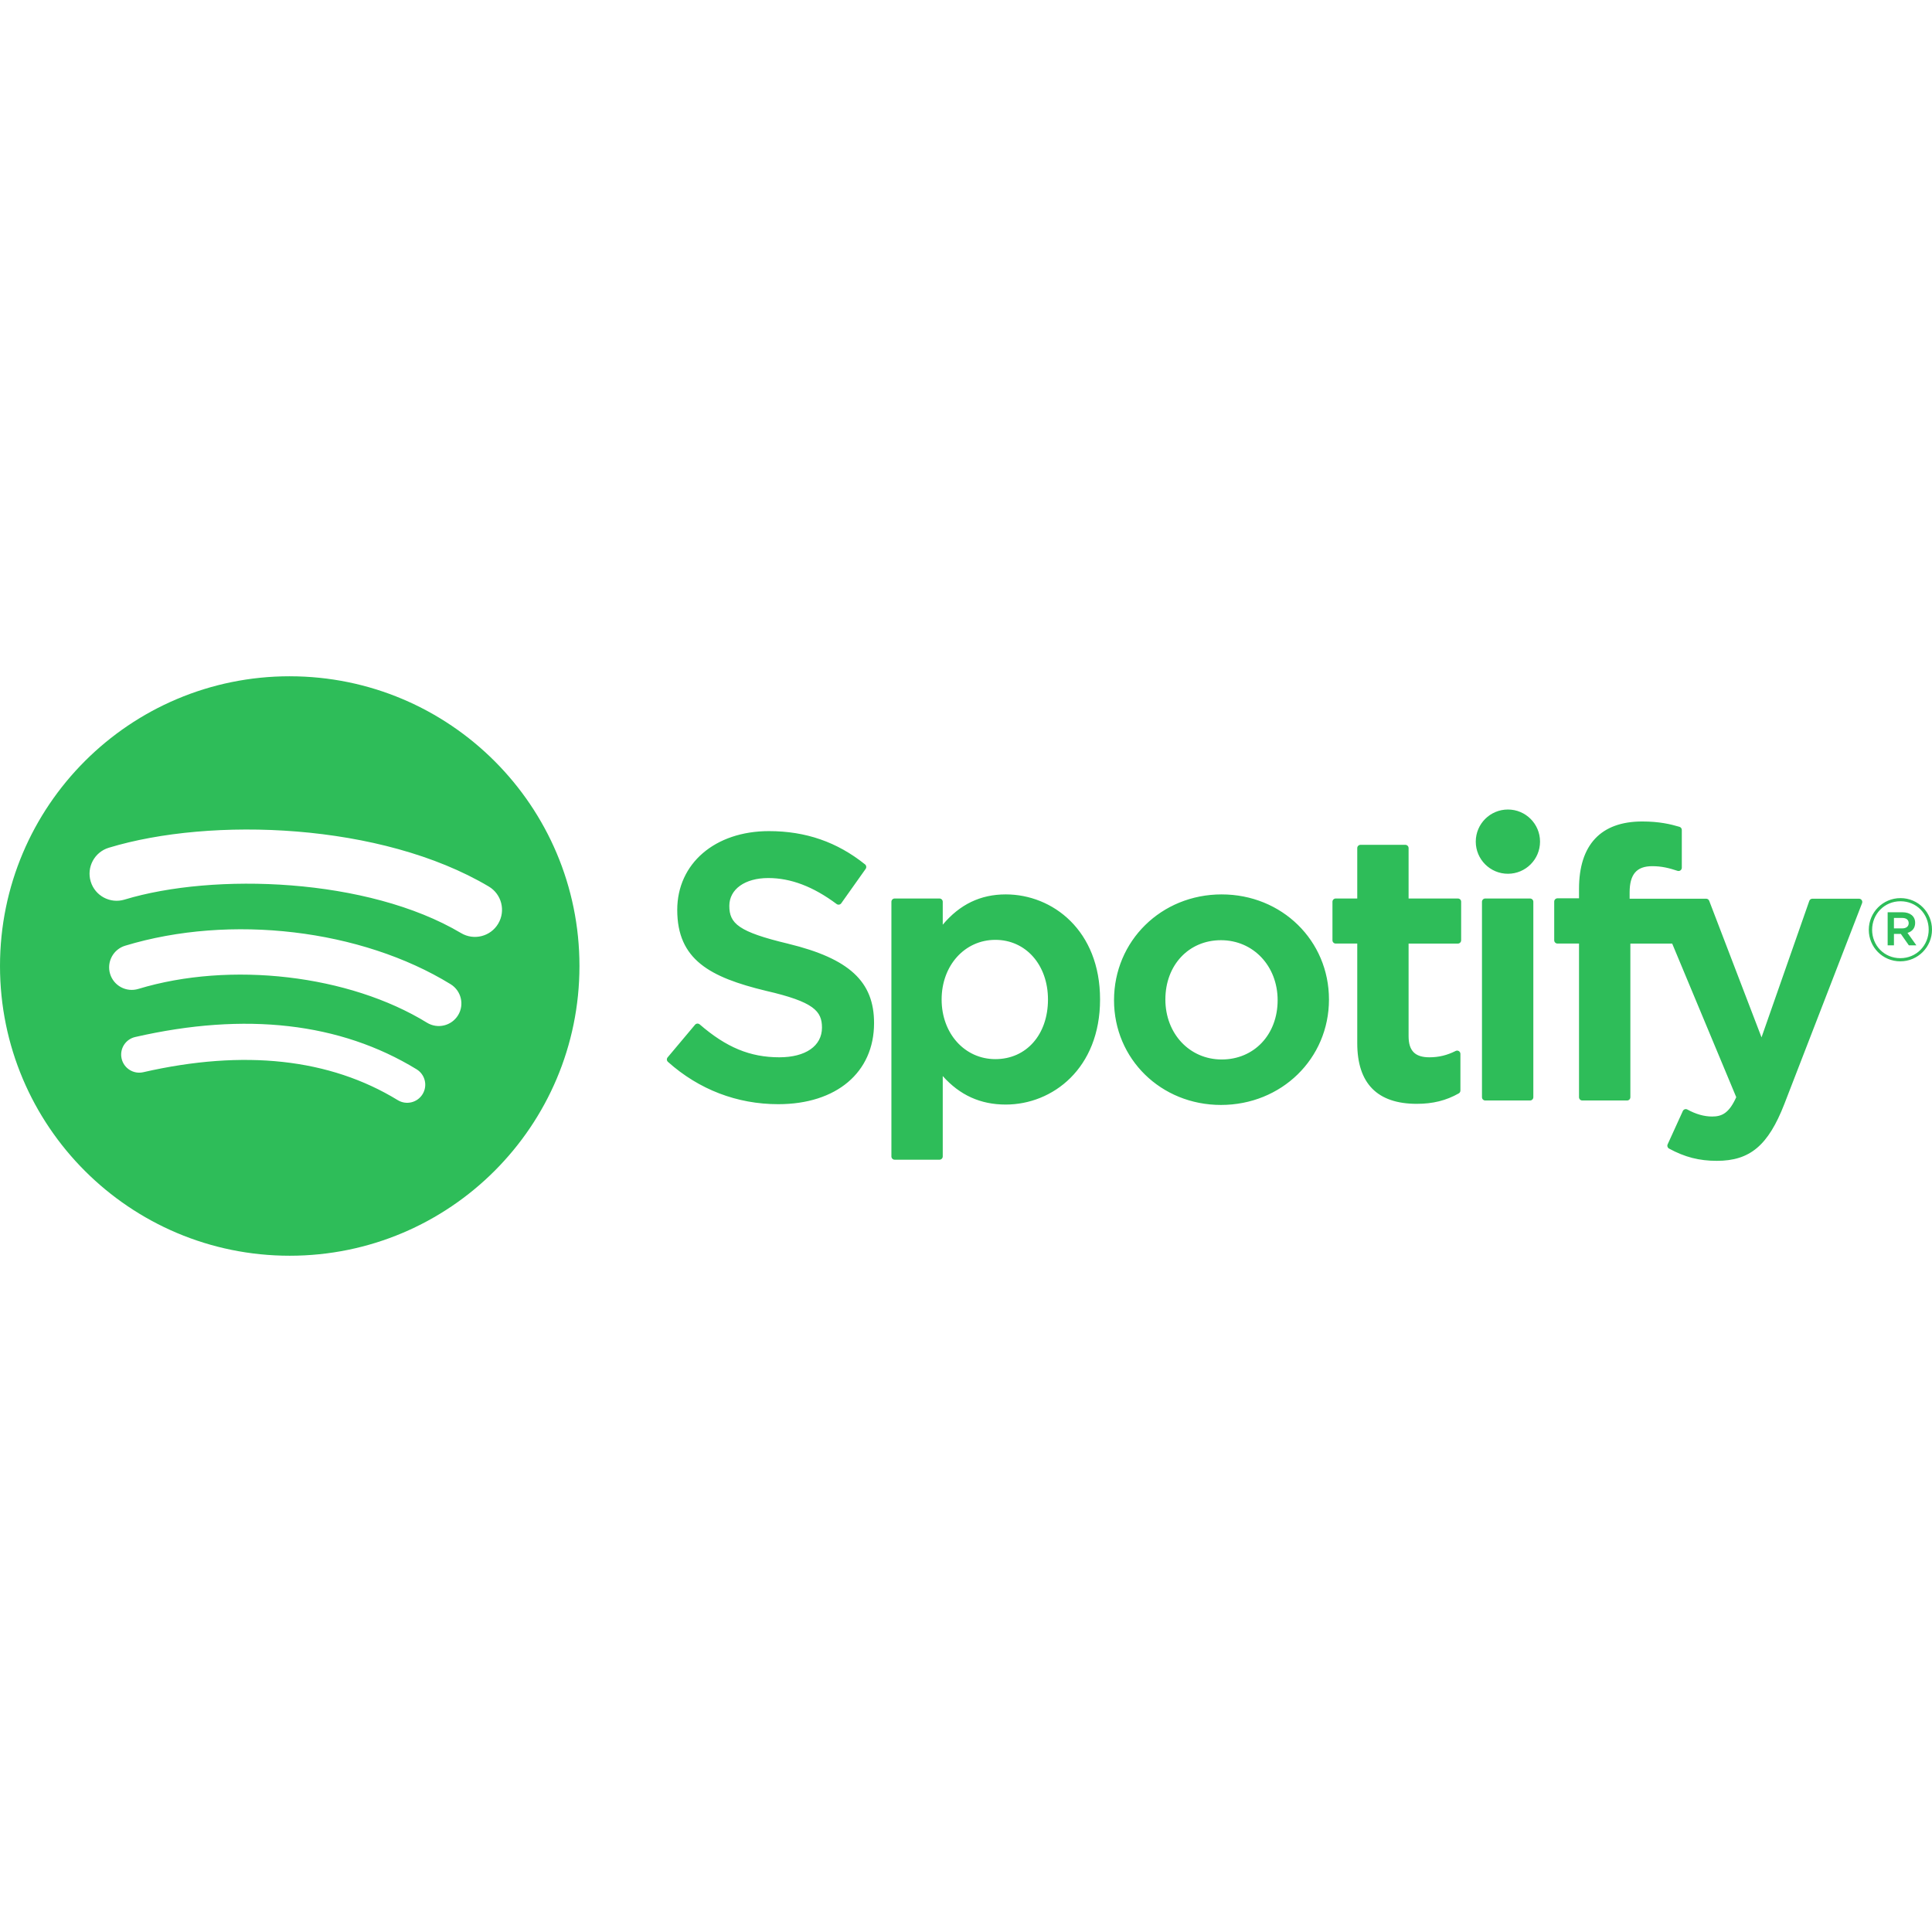
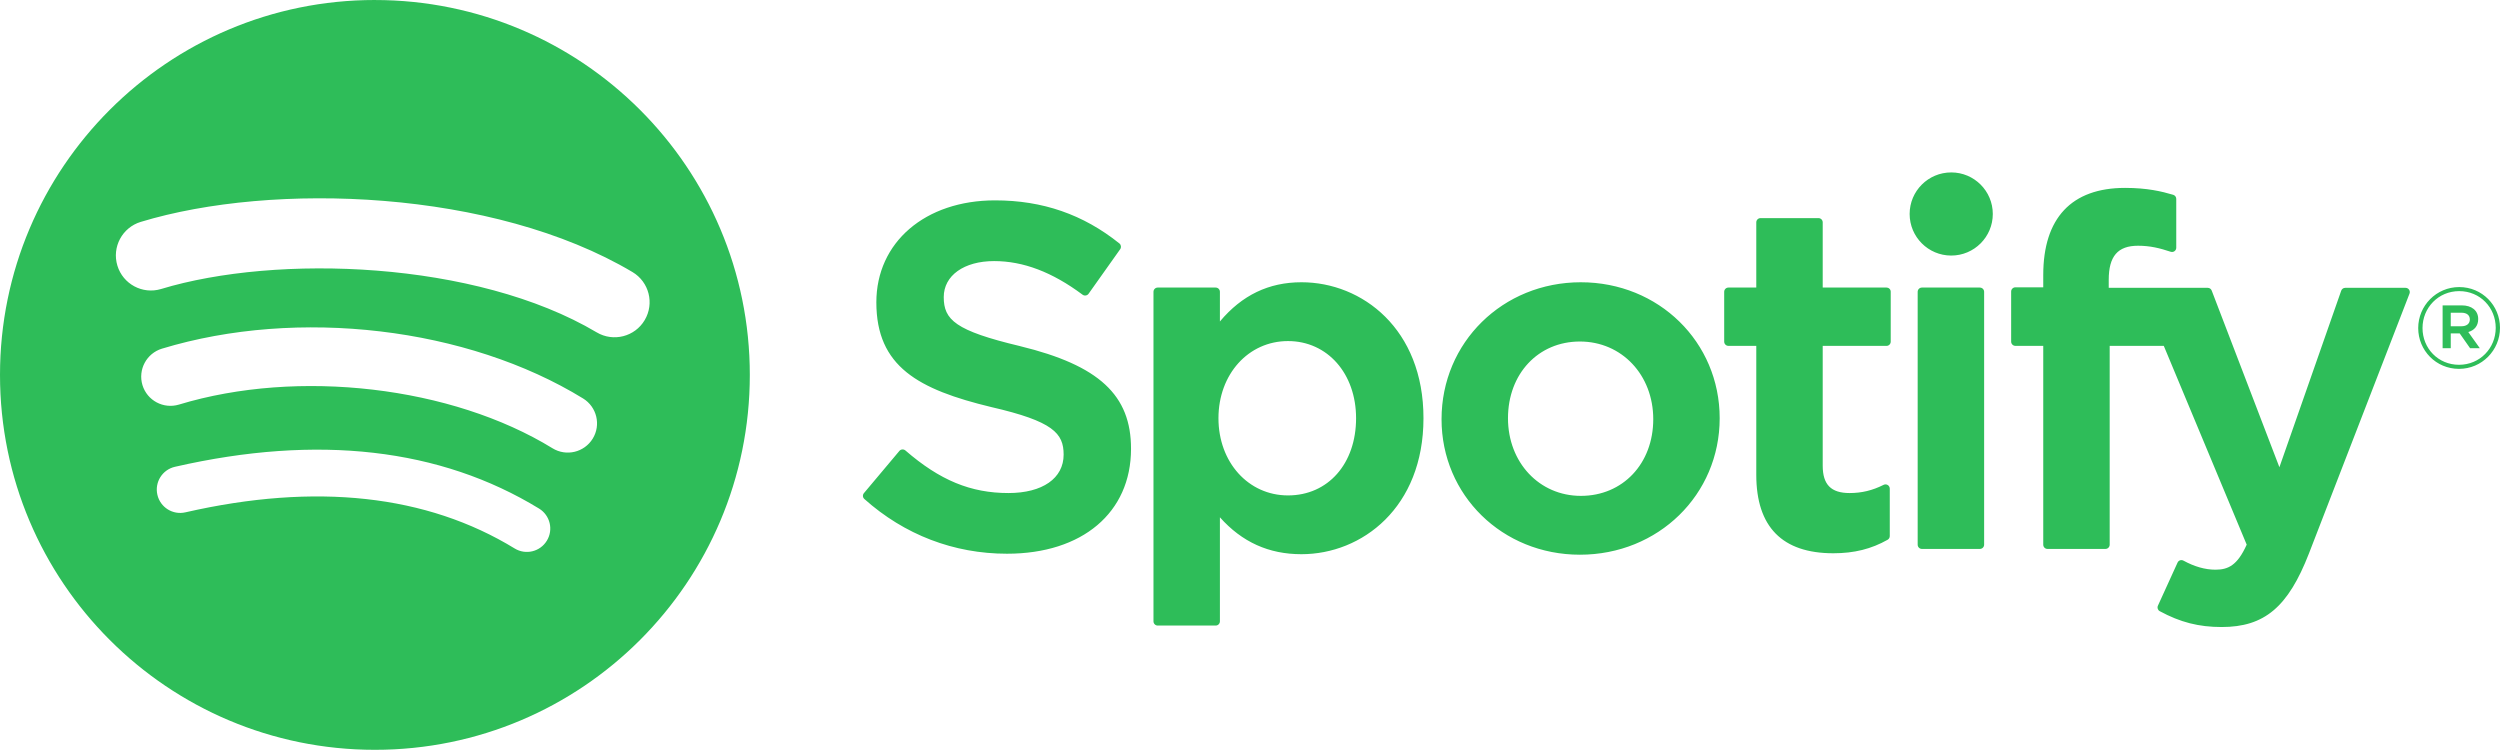
- <svg xmlns="http://www.w3.org/2000/svg" width="100" height="100" viewBox="74.428 1369.145 9772.44 2931.018">
+ <svg xmlns="http://www.w3.org/2000/svg" viewBox="74.428 1369.145 9772.44 2931.018">
  <path fill="#2EBD59" d="M1539.928 1369.145c-809.356 0-1465.5 656.126-1465.5 1465.482 0 809.443 656.144 1465.535 1465.5 1465.535 809.392 0 1465.5-656.091 1465.5-1465.535 0-809.304-656.074-1465.412-1465.518-1465.412l.018-.07zm672.069 2113.646c-26.32 43.173-82.565 56.7-125.598 30.397-344.137-210.332-777.297-257.845-1287.421-141.312-49.157 11.271-98.157-19.547-109.356-68.688-11.253-49.157 19.424-98.157 68.704-109.356 558.249-127.628 1037.101-72.695 1423.378 163.344 43.05 26.426 56.699 82.601 30.275 125.65l.018-.035zm179.374-398.981c-33.145 53.777-103.46 70.647-157.167 37.624-393.837-242.094-994.384-312.217-1460.32-170.781-60.428 18.252-124.25-15.803-142.59-76.125-18.2-60.428 15.873-124.128 76.195-142.503 532.227-161.489 1193.865-83.265 1646.239 194.723 53.726 33.075 70.7 103.425 37.625 157.079l.018-.017zm15.4-415.52c-472.395-280.542-1251.599-306.337-1702.556-169.47-72.414 21.962-148.994-18.918-170.939-91.333-21.945-72.449 18.9-148.977 91.367-170.992 517.667-157.149 1378.229-126.787 1922.022 196.035 65.135 38.657 86.503 122.779 47.897 187.827-38.5 65.135-122.85 86.607-187.774 47.933h-.017zM4061.569 2722.05c-253.033-60.34-298.078-102.689-298.078-191.678 0-84.069 79.152-140.646 196.857-140.646 114.1 0 227.237 42.962 345.852 131.407 3.588 2.678 8.086 3.744 12.513 3.045 4.428-.665 8.348-3.098 10.938-6.755l123.55-174.16c5.075-7.175 3.692-17.062-3.15-22.54-141.172-113.277-300.142-168.35-485.956-168.35-273.21 0-464.047 163.957-464.047 398.545 0 251.562 164.622 340.637 449.102 409.394 242.13 55.772 282.993 102.498 282.993 186.025 0 92.557-82.636 150.097-215.618 150.097-147.699 0-268.169-49.752-402.937-166.46-3.342-2.888-7.928-4.199-12.162-3.954-4.463.367-8.541 2.432-11.375 5.845l-138.53 164.867c-5.81 6.842-5.075 17.062 1.646 22.978 156.799 139.982 349.648 213.92 557.759 213.92 294.401 0 484.644-160.86 484.644-409.832.525-210.175-125.299-326.55-433.474-401.52l-.527-.228zM5161.617 2472.5c-127.609 0-232.277 50.26-318.587 153.247v-115.92c0-9.152-7.42-16.607-16.555-16.607h-226.572c-9.152 0-16.555 7.455-16.555 16.607V3797.86c0 9.152 7.402 16.607 16.555 16.607h226.572c9.135 0 16.555-7.454 16.555-16.607v-406.577c86.328 96.88 191.013 144.218 318.587 144.218 237.107 0 477.138-182.524 477.138-531.439.35-349.002-239.75-531.579-476.875-531.579l-.263.017zm213.675 531.562c0 177.678-109.445 301.665-266.158 301.665-154.926 0-271.791-129.623-271.791-301.665 0-172.024 116.865-301.664 271.791-301.664 154.176-.018 266.176 126.822 266.176 301.646l-.018.018zM6253.966 2472.5c-305.357 0-544.582 235.13-544.582 535.359 0 296.957 237.58 529.619 540.837 529.619 306.442 0 546.401-234.342 546.401-533.417 0-298.042-238.35-531.526-542.674-531.526l.018-.035zm0 834.994c-162.418 0-284.865-130.498-284.865-303.52 0-173.758 118.213-299.845 281.119-299.845 163.468 0 286.737 130.497 286.737 303.642 0 173.723-118.999 299.723-282.975 299.723h-.016zM7448.688 2493.221h-249.322v-254.905c0-9.135-7.385-16.59-16.537-16.59h-226.537c-9.17 0-16.607 7.455-16.607 16.59v254.905h-108.938c-9.117 0-16.503 7.454-16.503 16.607v194.722c0 9.135 7.386 16.607 16.503 16.607h108.938v503.842c0 203.612 101.342 306.845 301.209 306.845 81.271 0 148.697-16.783 212.24-52.815 5.162-2.888 8.364-8.452 8.364-14.367v-185.43c0-5.723-2.976-11.13-7.875-14.122-4.935-3.098-11.077-3.255-16.135-.753-43.646 21.963-85.837 32.095-133 32.095-72.694 0-105.122-33.005-105.122-106.977v-468.229h249.322c9.152 0 16.52-7.455 16.52-16.607v-194.705c.35-9.152-7-16.607-16.274-16.607l-.246-.106zM8317.388 2494.218v-31.308c0-92.103 35.314-133.175 114.52-133.175 47.232 0 85.173 9.38 127.662 23.555 5.233 1.646 10.692.823 14.945-2.31 4.375-3.133 6.843-8.155 6.843-13.475V2146.58c0-7.298-4.69-13.755-11.726-15.908-44.888-13.353-102.322-27.055-188.316-27.055-209.266 0-319.883 117.845-319.883 340.672v47.95h-108.85c-9.135 0-16.625 7.455-16.625 16.59v195.72c0 9.135 7.49 16.607 16.625 16.607h108.85v777.156c0 9.152 7.385 16.607 16.521 16.607h226.572c9.152 0 16.607-7.455 16.607-16.607V2721.21h211.54l324.047 776.964c-36.785 81.637-72.959 97.877-122.342 97.877-39.918 0-81.953-11.918-124.934-35.438-4.042-2.223-8.837-2.59-13.194-1.242-4.323 1.522-7.962 4.742-9.8 8.942l-76.79 168.472c-3.658 7.963-.525 17.309 7.14 21.438 80.167 43.417 152.531 61.949 241.973 61.949 167.299 0 259.77-77.927 341.285-287.577l393.066-1015.698c1.977-5.11 1.383-10.885-1.75-15.417-3.113-4.498-8.137-7.21-13.633-7.21h-235.865c-7.068 0-13.389 4.497-15.697 11.13l-241.621 690.164-264.652-690.619c-2.414-6.423-8.609-10.676-15.469-10.676h-387.101l.052-.051zM7813.738 2493.221h-226.572c-9.153 0-16.607 7.454-16.607 16.607v988.485c0 9.152 7.454 16.607 16.607 16.607h226.572c9.135 0 16.607-7.455 16.607-16.607v-988.416a16.57 16.57 0 0 0-16.626-16.607l.019-.069zM7701.738 2043.139c-89.757 0-162.592 72.659-162.592 162.417 0 89.81 72.853 162.558 162.593 162.558 89.723 0 162.486-72.748 162.486-162.558 0-89.74-72.799-162.417-162.398-162.417h-.089zM9686.585 2811.037c-89.67 0-159.441-72.013-159.441-159.46s70.682-160.282 160.281-160.282c89.672 0 159.443 71.995 159.443 159.372 0 87.448-70.701 160.37-160.299 160.37h.016zm.875-303.887c-81.672 0-143.465 64.925-143.465 144.427 0 79.468 61.355 143.518 142.643 143.518 81.654 0 143.518-64.872 143.518-144.428 0-79.467-61.426-143.517-142.625-143.517h-.071zm35.352 159.914l45.098 63.141h-38.027l-40.602-57.925h-34.91v57.925h-31.832v-167.37h74.637c38.885 0 64.453 19.897 64.453 53.393.174 27.44-15.75 44.205-38.676 50.837h-.141zm-26.95-75.511h-41.512v52.938h41.512c20.719 0 33.09-10.133 33.09-26.495 0-17.22-12.424-26.442-33.074-26.442h-.016z" />
</svg>
